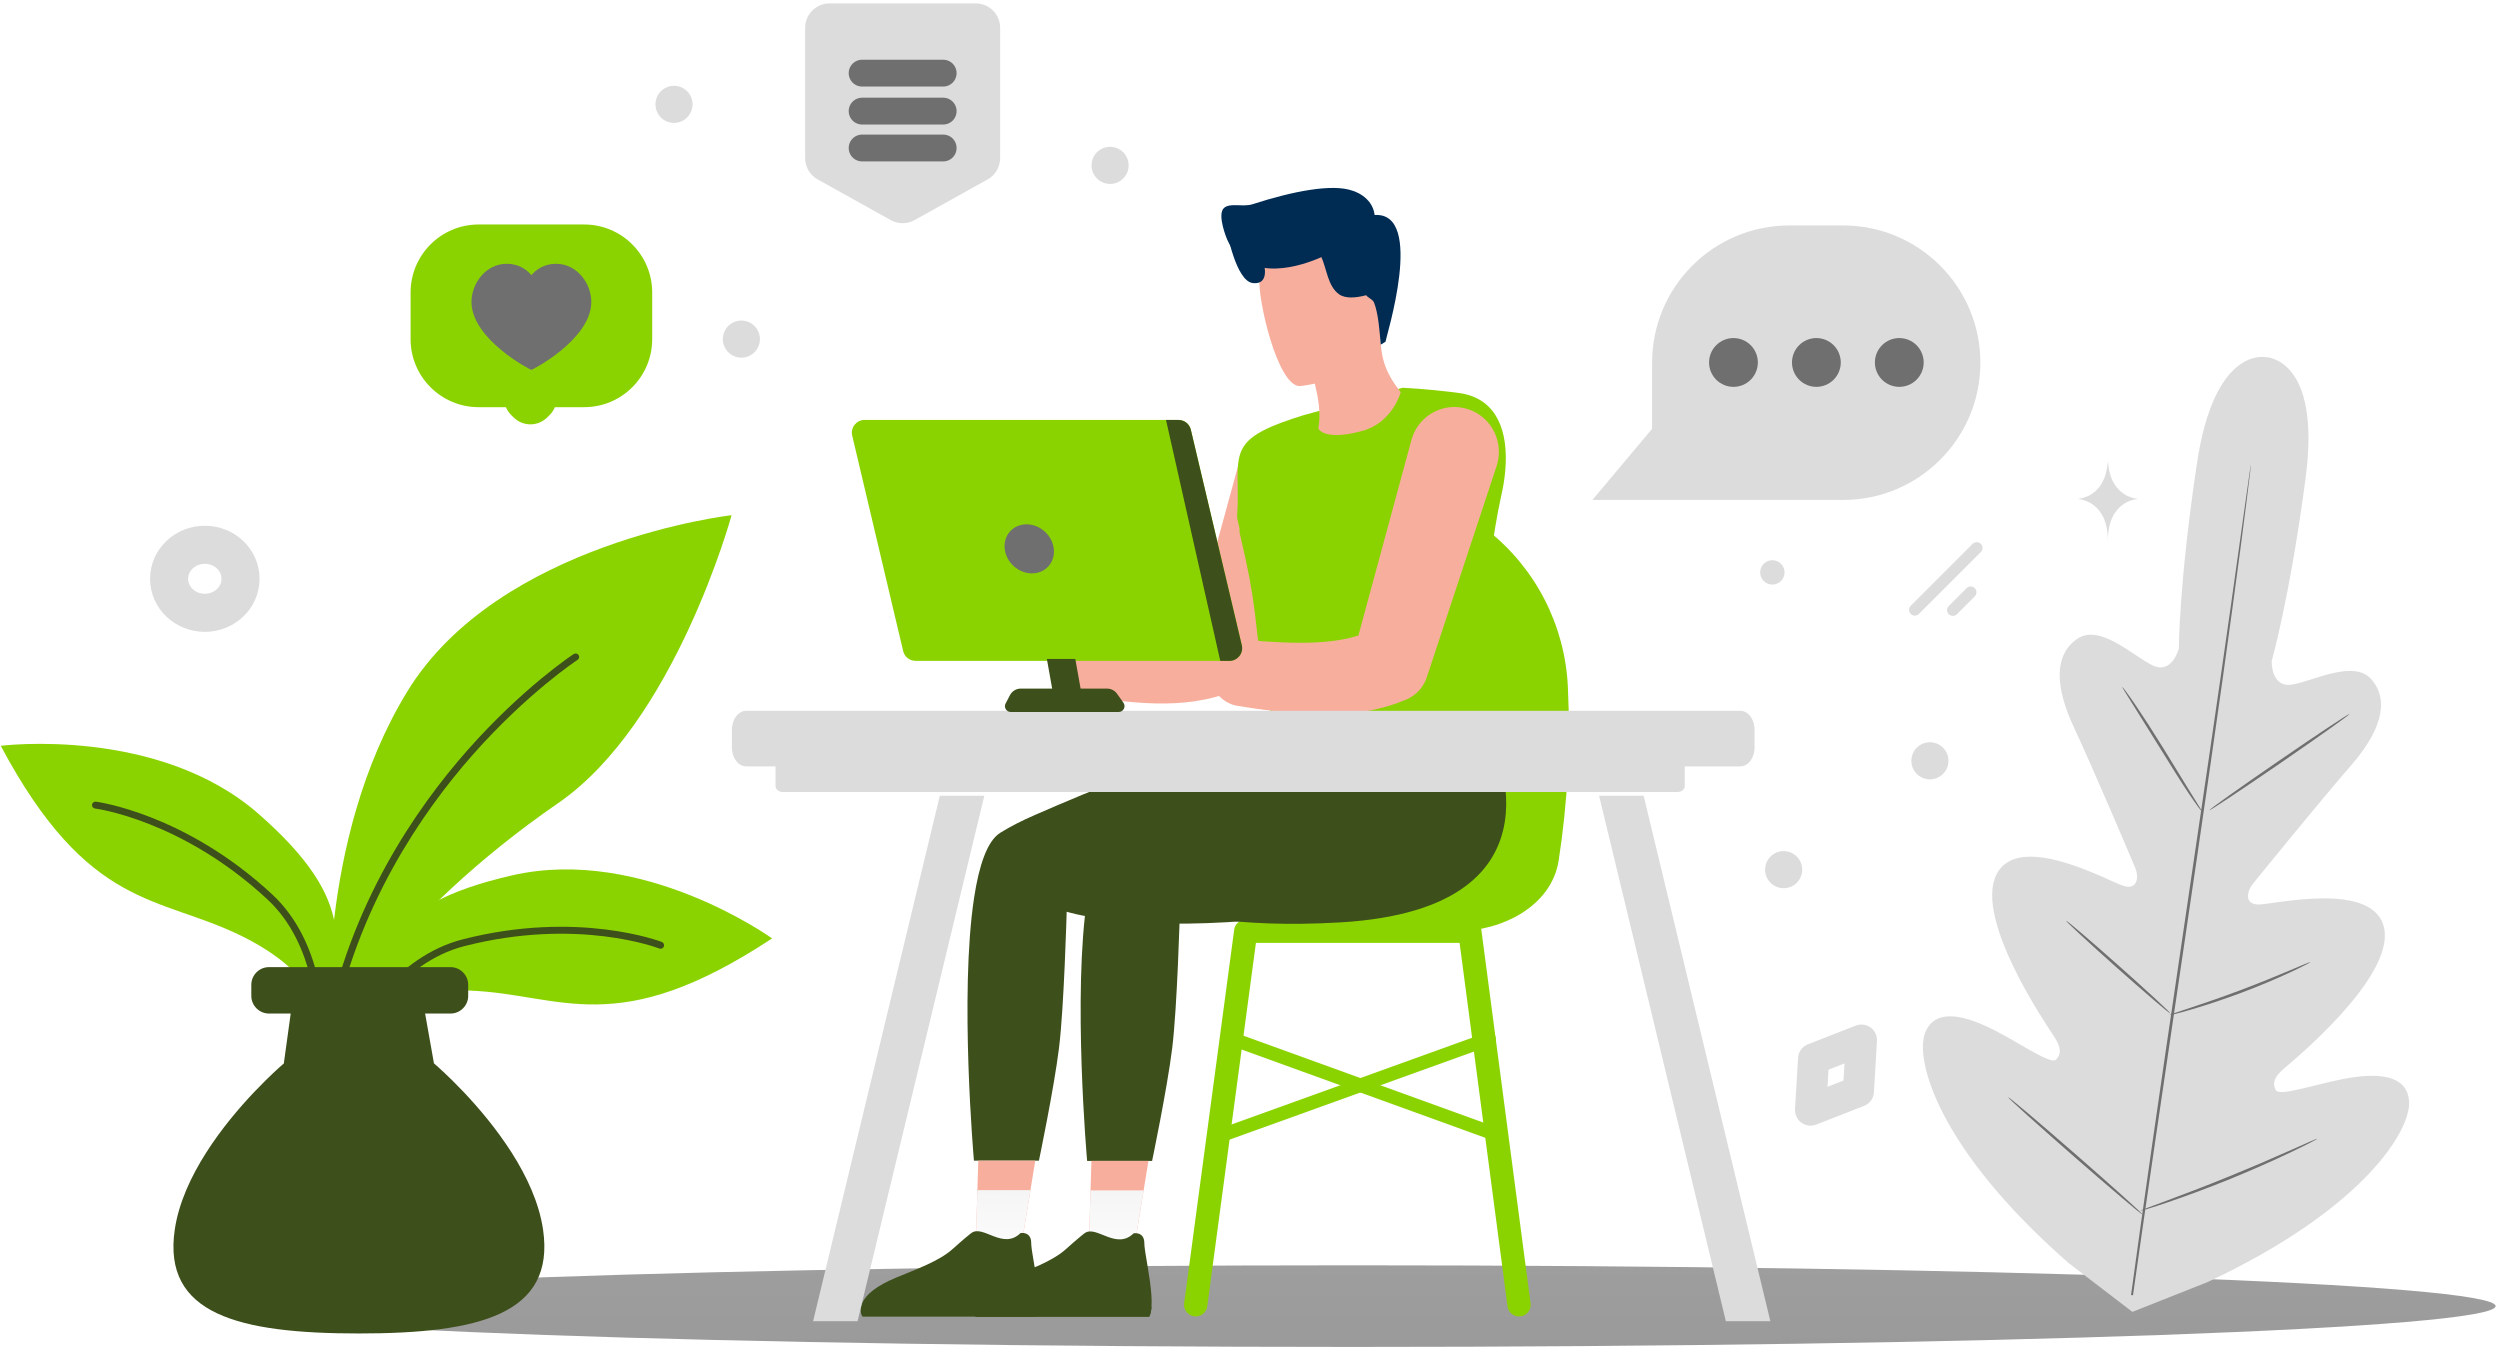
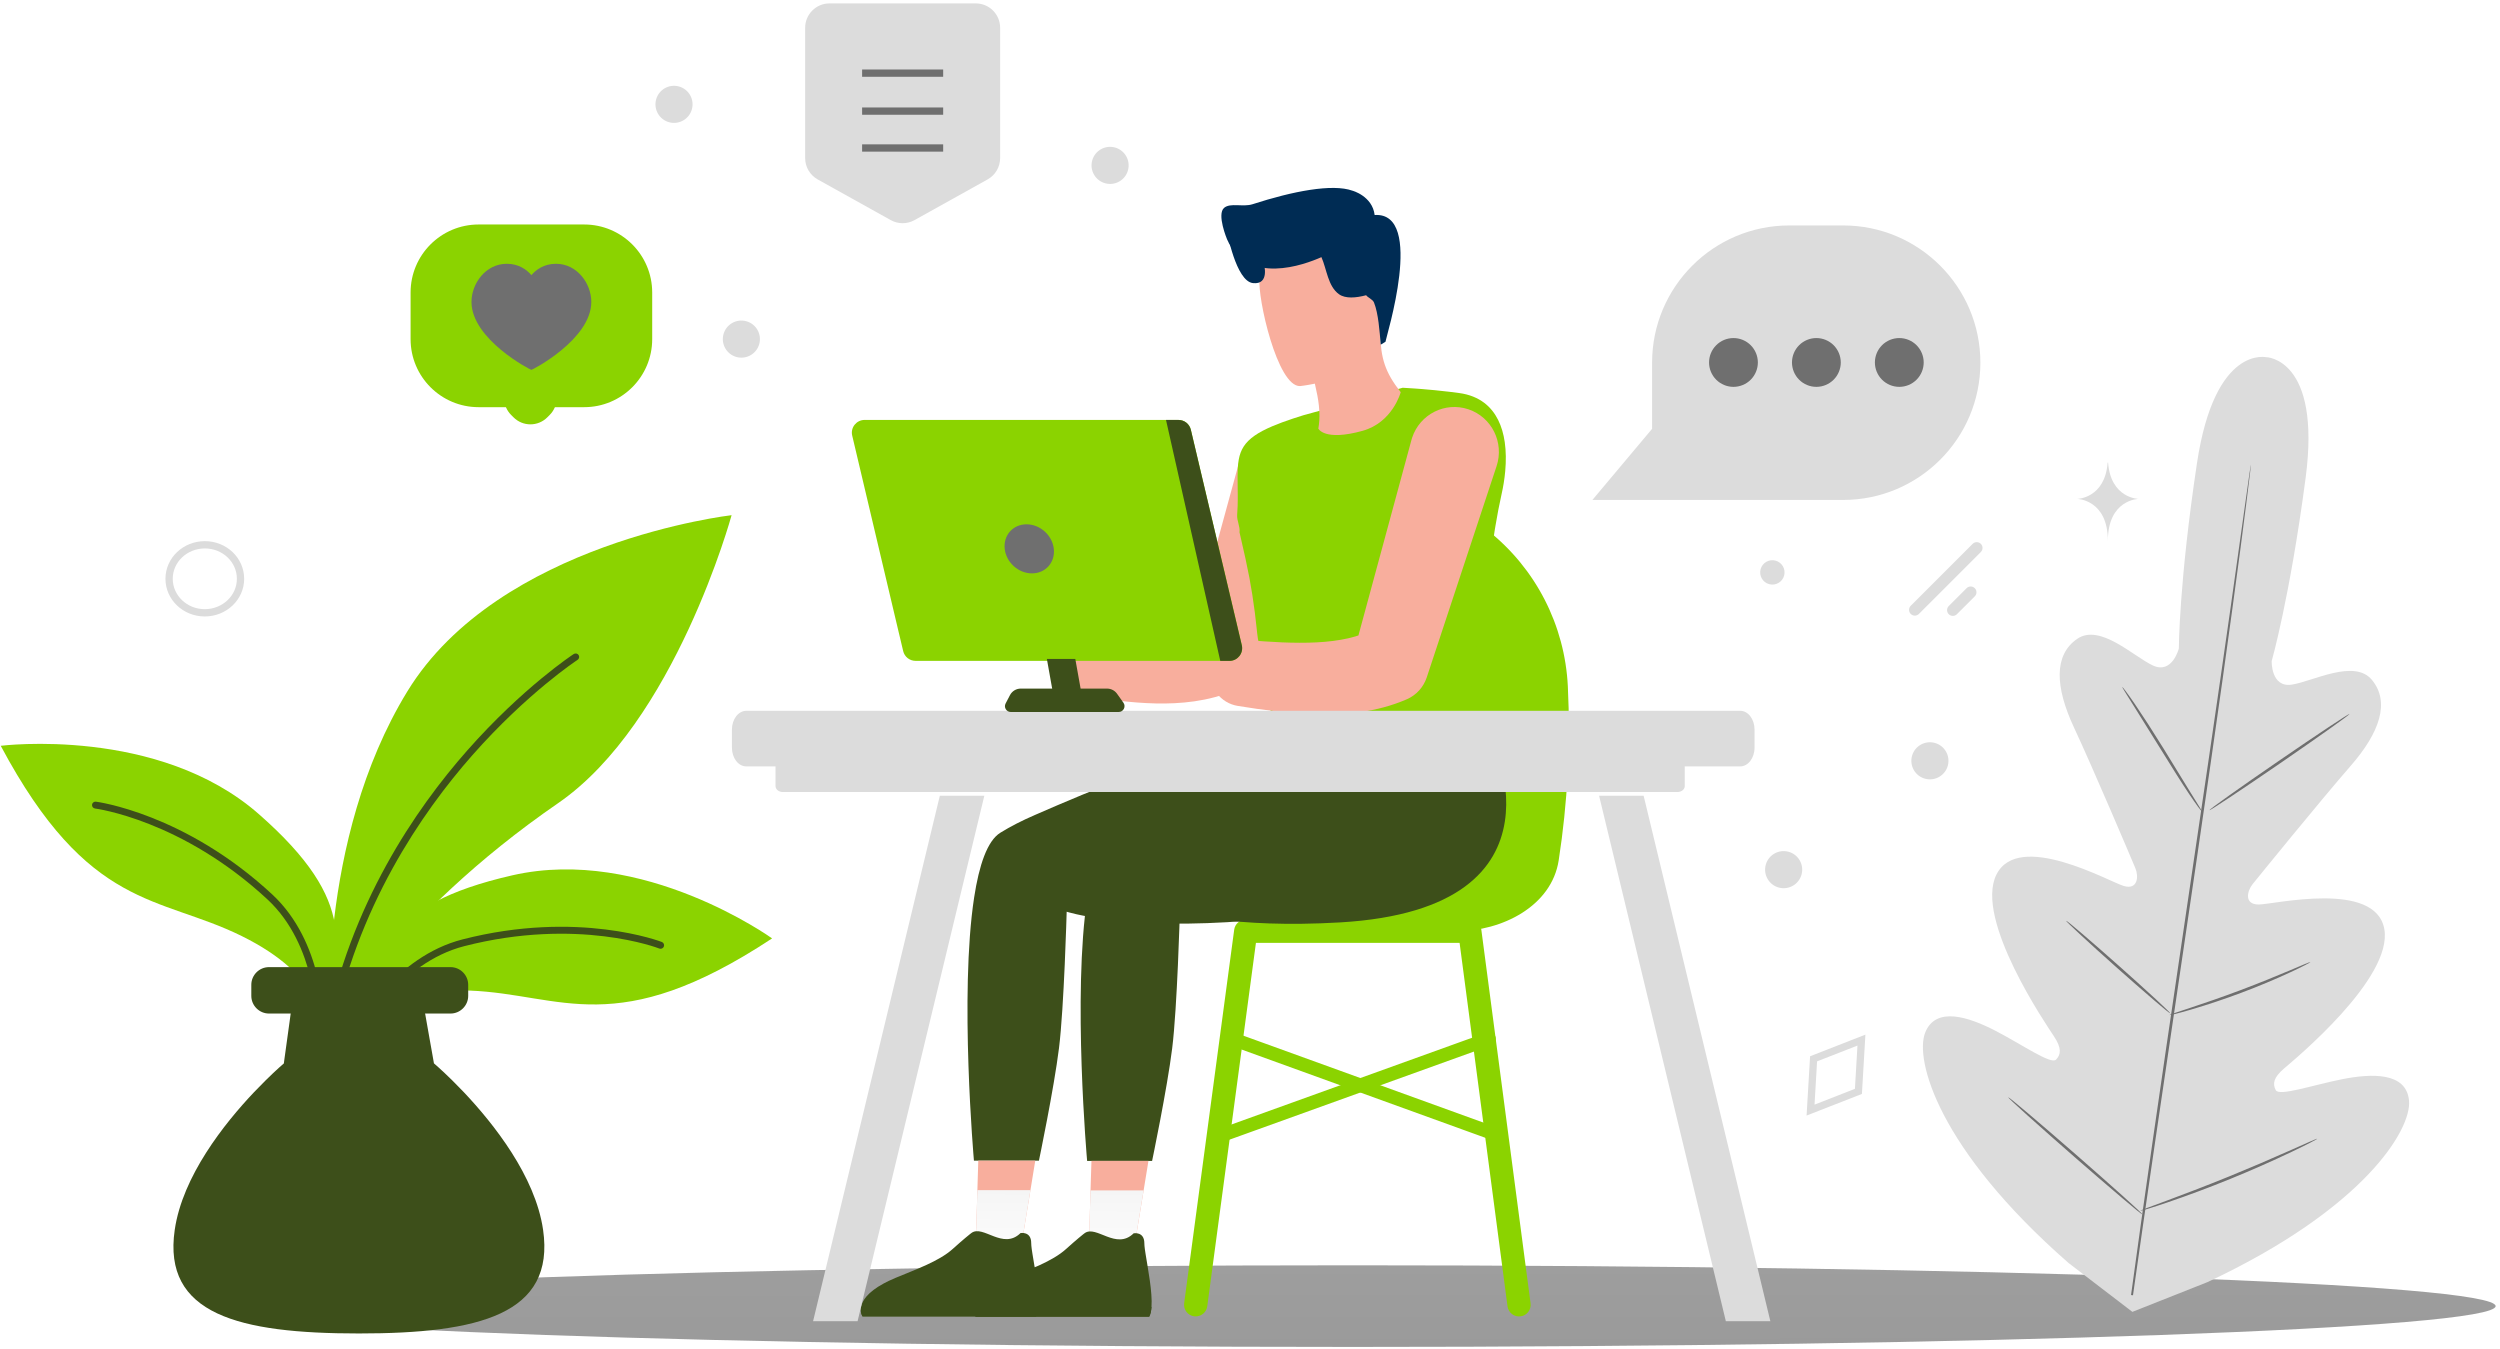
<svg xmlns="http://www.w3.org/2000/svg" width="343" height="185" viewBox="0 0 343 185" fill="none">
  <path d="M185.6 184.8C272.198 184.8 342.4 182.293 342.4 179.2C342.4 176.107 272.198 173.6 185.6 173.6C99.002 173.6 28.8 176.107 28.8 179.2C28.8 182.293 99.002 184.8 185.6 184.8Z" fill="url(#paint0_linear_0_1)" />
  <path d="M45.229 141.829C45.229 141.829 53.894 125.812 76.581 110.187C92.598 99.154 100.374 70.682 100.374 70.682C100.374 70.682 68.433 74.364 55.888 94.859C43.342 115.353 45.229 141.829 45.229 141.829Z" fill="#8BD300" />
  <path d="M45.151 142.246C45.367 142.231 45.55 142.073 45.583 141.864C48.888 124.534 57.861 111.497 64.816 103.604C72.355 95.065 79.178 90.571 79.247 90.53C79.466 90.381 79.53 90.086 79.382 89.867C79.347 89.814 79.302 89.769 79.25 89.734C79.198 89.698 79.139 89.674 79.078 89.661C79.016 89.649 78.953 89.649 78.891 89.661C78.829 89.673 78.77 89.697 78.718 89.732C78.648 89.773 71.71 94.336 64.094 102.978C57.059 110.949 47.975 124.139 44.638 141.677C44.625 141.739 44.625 141.802 44.637 141.863C44.65 141.925 44.674 141.983 44.709 142.034C44.745 142.086 44.79 142.13 44.843 142.164C44.895 142.198 44.955 142.221 45.016 142.231C45.077 142.239 45.114 142.248 45.151 142.246Z" fill="#3D4F1A" />
  <path d="M49.408 141.18C49.408 141.18 51.793 135.404 64.432 135.907C77.07 136.399 84.529 142.877 105.931 128.748C105.931 128.748 88.218 116.004 70.314 120.089C52.396 124.163 51.495 131.224 49.408 141.18Z" fill="#8BD300" />
  <path d="M49.382 141.654C49.538 141.643 49.689 141.548 49.775 141.396C49.829 141.307 54.801 132.091 63.707 129.81C79.269 125.819 90.349 130.089 90.461 130.142C90.58 130.187 90.712 130.183 90.828 130.132C90.945 130.08 91.036 129.985 91.083 129.867C91.128 129.75 91.125 129.62 91.076 129.504C91.028 129.388 90.936 129.295 90.821 129.244C90.709 129.204 79.342 124.809 63.471 128.882C54.149 131.266 49.146 140.557 48.932 140.947C48.804 141.187 48.897 141.471 49.136 141.599C49.2 141.643 49.297 141.66 49.382 141.654Z" fill="#3D4F1A" />
  <path d="M43.832 140.222C43.832 140.222 44.491 134.012 33.147 128.417C21.804 122.821 12.162 124.95 0.101 102.323C0.101 102.323 21.745 99.581 35.54 111.721C49.334 123.837 46.744 130.474 43.832 140.222Z" fill="#8BD300" />
  <path d="M43.928 140.723C44.169 140.706 44.372 140.498 44.367 140.256C44.371 139.808 44.394 129.262 37.353 122.718C25.348 111.564 13.263 110.005 13.153 109.988C13.029 109.974 12.904 110.01 12.805 110.087C12.706 110.164 12.642 110.277 12.626 110.401C12.612 110.526 12.647 110.651 12.725 110.749C12.802 110.848 12.915 110.912 13.039 110.929C13.161 110.944 24.941 112.477 36.713 123.417C43.455 129.68 43.426 140.142 43.422 140.251C43.421 140.314 43.432 140.377 43.455 140.436C43.478 140.494 43.512 140.548 43.556 140.593C43.6 140.638 43.652 140.675 43.71 140.7C43.768 140.724 43.83 140.738 43.893 140.738C43.892 140.726 43.904 140.725 43.928 140.723Z" fill="#3D4F1A" />
  <path d="M49.238 182.952C65.71 182.952 76.192 180.332 74.511 168.727C73.444 161.359 67.701 154.15 63.647 149.858C63.125 149.307 62.594 148.765 62.054 148.233C60.548 146.751 59.537 145.891 59.537 145.891L59.489 145.62L59.202 143.995L58.868 142.124L58.111 137.838L57.848 136.341L49.238 135.966L40.253 136.341L40.047 137.838L39.728 140.196L39.202 144.003L38.979 145.628L38.947 145.899C38.947 145.899 37.936 146.751 36.431 148.241C35.892 148.775 35.361 149.317 34.837 149.866C30.783 154.15 25.041 161.367 23.973 168.735C22.284 180.332 32.767 182.952 49.238 182.952Z" fill="#3D4F1A" />
  <path d="M36.906 139.058H61.811C63.145 139.058 64.237 137.966 64.237 136.632V135.115C64.237 133.781 63.145 132.689 61.811 132.689H36.906C35.572 132.689 34.48 133.781 34.48 135.115V136.632C34.48 137.966 35.572 139.058 36.906 139.058Z" fill="#3D4F1A" />
-   <path d="M33 79.411C33 81.99 30.805 84.078 28.094 84.078C25.384 84.078 23.2 81.98 23.2 79.411C23.2 76.832 25.395 74.745 28.105 74.745C30.816 74.745 33 76.832 33 79.411Z" stroke="#DCDCDC" stroke-width="5.225" stroke-miterlimit="10" />
+   <path d="M33 79.411C33 81.99 30.805 84.078 28.094 84.078C25.384 84.078 23.2 81.98 23.2 79.411C23.2 76.832 25.395 74.745 28.105 74.745C30.816 74.745 33 76.832 33 79.411Z" stroke="#DCDCDC" strokeWidth="5.225" stroke-miterlimit="10" />
  <path d="M90.016 13.658C89.653 15.016 90.458 16.411 91.816 16.775C93.173 17.139 94.569 16.333 94.932 14.976C95.296 13.618 94.491 12.223 93.133 11.859C91.775 11.495 90.38 12.301 90.016 13.658Z" fill="#DCDCDC" />
  <path d="M99.259 45.867C98.895 47.225 99.701 48.62 101.058 48.984C102.416 49.348 103.811 48.542 104.175 47.185C104.539 45.827 103.733 44.432 102.376 44.068C101.018 43.704 99.623 44.51 99.259 45.867Z" fill="#DCDCDC" />
  <path d="M149.846 22.033C149.482 23.39 150.288 24.786 151.646 25.149C153.003 25.513 154.399 24.708 154.762 23.35C155.126 21.993 154.32 20.597 152.963 20.233C151.605 19.87 150.21 20.675 149.846 22.033Z" fill="#DCDCDC" />
  <path d="M241.553 78.101C241.314 78.993 241.843 79.909 242.735 80.148C243.627 80.388 244.544 79.858 244.783 78.966C245.022 78.074 244.493 77.157 243.601 76.918C242.709 76.679 241.792 77.209 241.553 78.101Z" fill="#DCDCDC" />
  <path d="M242.259 118.658C241.895 120.016 242.701 121.411 244.058 121.775C245.416 122.139 246.811 121.333 247.175 119.976C247.539 118.618 246.733 117.223 245.375 116.859C244.018 116.495 242.623 117.301 242.259 118.658Z" fill="#DCDCDC" />
  <path d="M262.325 103.725C261.962 105.082 262.767 106.478 264.125 106.841C265.482 107.205 266.878 106.4 267.242 105.042C267.605 103.684 266.8 102.289 265.442 101.925C264.085 101.562 262.689 102.367 262.325 103.725Z" fill="#DCDCDC" />
  <path d="M226.667 49.762V58.833L218.478 68.593H252.876C263.274 68.593 271.708 60.159 271.708 49.762C271.708 39.364 263.274 30.931 252.876 30.931H245.498C235.095 30.931 226.667 39.364 226.667 49.762Z" fill="#DCDCDC" />
  <path d="M241.179 49.73C241.178 50.617 240.825 51.469 240.198 52.097C239.57 52.724 238.719 53.077 237.831 53.078C236.943 53.077 236.092 52.724 235.464 52.096C234.836 51.469 234.483 50.617 234.483 49.73C234.483 48.842 234.836 47.991 235.464 47.363C236.092 46.735 236.943 46.382 237.831 46.382C238.719 46.382 239.57 46.735 240.198 47.363C240.825 47.991 241.178 48.842 241.179 49.73ZM252.555 49.729C252.554 50.617 252.202 51.468 251.574 52.096C250.946 52.724 250.095 53.077 249.207 53.077C248.319 53.077 247.468 52.724 246.84 52.096C246.212 51.468 245.86 50.617 245.859 49.729C245.86 48.841 246.212 47.99 246.84 47.362C247.468 46.735 248.319 46.382 249.207 46.381C250.095 46.382 250.946 46.735 251.574 47.362C252.201 47.99 252.554 48.842 252.555 49.729ZM263.931 49.729C263.931 50.617 263.578 51.468 262.95 52.096C262.322 52.724 261.471 53.077 260.583 53.077C259.695 53.077 258.844 52.724 258.216 52.096C257.588 51.468 257.236 50.617 257.235 49.729C257.236 48.842 257.589 47.99 258.216 47.362C258.844 46.735 259.695 46.382 260.583 46.381C261.471 46.382 262.322 46.735 262.95 47.362C263.578 47.99 263.931 48.841 263.931 49.729Z" fill="#6F6F6F" />
-   <path d="M254.975 149.738L248.408 152.305L248.824 145.267L255.389 142.702L254.975 149.738Z" stroke="#DCDCDC" stroke-width="4.267" stroke-linecap="round" stroke-linejoin="round" />
+   <path d="M254.975 149.738L248.408 152.305L248.824 145.267L255.389 142.702L254.975 149.738Z" stroke="#DCDCDC" strokeWidth="4.267" strokeLinecap="round" strokeLinejoin="round" />
  <path fill-rule="evenodd" clip-rule="evenodd" d="M110.467 21.689V3.817C110.467 1.966 111.963 0.467 113.81 0.467H133.874C135.721 0.467 137.218 1.966 137.218 3.817V21.689C137.218 22.287 137.059 22.873 136.756 23.388C136.454 23.903 136.019 24.328 135.497 24.618L125.466 30.202C124.969 30.479 124.41 30.624 123.842 30.624C123.273 30.624 122.714 30.479 122.217 30.202L112.186 24.618C111.664 24.327 111.23 23.902 110.928 23.387C110.626 22.872 110.467 22.286 110.467 21.689Z" fill="#DCDCDC" />
-   <path d="M118.282 15.245H129.403M118.282 10.035H129.403M118.282 20.305H129.403" stroke="#6F6F6F" stroke-width="3.682" stroke-linecap="round" stroke-linejoin="round" />
+   <path d="M118.282 15.245H129.403M118.282 10.035H129.403M118.282 20.305H129.403" stroke="#6F6F6F" strokeWidth="3.682" strokeLinecap="round" strokeLinejoin="round" />
  <path d="M270.65 74.614L262.153 83.111C261.843 83.421 261.843 83.922 262.153 84.232C262.462 84.541 262.964 84.541 263.273 84.232L271.771 75.735C272.08 75.425 272.08 74.924 271.771 74.614C271.461 74.305 270.959 74.305 270.65 74.614Z" fill="#DCDCDC" />
  <path d="M269.818 80.698L267.368 83.148C267.058 83.458 267.058 83.959 267.368 84.269C267.677 84.578 268.179 84.578 268.488 84.269L270.939 81.818C271.248 81.509 271.248 81.007 270.939 80.698C270.629 80.388 270.128 80.388 269.818 80.698Z" fill="#DCDCDC" />
  <path d="M311.064 49.035C311.064 49.035 303.896 47.112 301.425 63.544C298.954 79.976 298.937 88.977 298.937 88.977C298.937 88.977 298.029 92.55 295.365 91.299C292.7 90.048 288.114 85.518 285.003 87.644C281.779 89.852 281.934 94.219 284.562 99.838C287.19 105.458 292.493 117.97 292.969 119.107C293.439 120.218 293.342 122.123 291.39 121.56C289.438 120.996 276.92 113.876 273.899 120.016C270.872 126.157 280.766 140.605 281.816 142.203C282.866 143.801 282.777 144.668 282.089 145.381C281.401 146.094 277.416 143.303 273.775 141.421C270.134 139.538 265.578 138.001 264.13 141.69C262.682 145.379 265.904 157.62 283.797 173.276L292.562 179.988L302.872 175.904C324.4 165.819 330.89 154.948 330.519 151.004C330.148 147.059 325.347 147.274 321.324 148.072C317.301 148.872 312.7 150.448 312.237 149.571C311.773 148.695 311.922 147.841 313.375 146.594C314.827 145.348 328.335 134.211 327.128 127.468C325.923 120.731 311.922 124.104 309.891 124.098C307.862 124.099 308.301 122.245 309.057 121.306C309.829 120.349 318.398 109.793 322.476 105.12C326.557 100.454 327.915 96.296 325.428 93.282C323.033 90.373 317.367 93.463 314.461 93.927C311.556 94.391 311.675 90.701 311.675 90.701C311.675 90.701 314.157 82.047 316.332 65.574C318.505 49.1 310.904 49 310.904 49" fill="#DCDCDC" />
  <path d="M292.379 177.679C294.019 165.586 296.429 148.899 299.16 130.475C301.885 112.06 304.334 95.384 306.047 83.299C306.896 77.269 307.581 72.384 308.058 68.991C308.295 67.313 308.48 66.006 308.609 65.1C308.672 64.668 308.725 64.332 308.759 64.088C308.799 63.863 308.824 63.742 308.824 63.742C308.824 63.742 308.819 63.857 308.796 64.092C308.768 64.335 308.73 64.674 308.682 65.109C308.569 66.018 308.405 67.326 308.199 69.011C307.777 72.397 307.131 77.292 306.307 83.337C304.667 95.43 302.256 112.111 299.532 130.532C296.808 148.955 294.353 165.632 292.646 177.715" fill="#6F6F6F" />
  <path d="M291.167 94.246C291.191 94.232 291.364 94.45 291.676 94.867C291.986 95.277 292.413 95.884 292.93 96.639C293.965 98.155 295.341 100.28 296.816 102.664C298.252 105.009 299.557 107.132 300.561 108.771C301.011 109.493 301.39 110.106 301.705 110.615C301.978 111.049 302.117 111.298 302.092 111.311C302.067 111.325 301.887 111.109 301.578 110.699C301.274 110.287 300.847 109.68 300.335 108.917C299.312 107.39 297.965 105.243 296.498 102.864L292.713 96.79C292.262 96.068 291.877 95.456 291.562 94.948C291.287 94.507 291.148 94.258 291.167 94.246ZM303.112 111.174C303.054 111.089 307.314 108.054 312.631 104.407C317.948 100.753 322.311 97.862 322.369 97.946C322.427 98.031 318.165 101.059 312.849 104.713C307.527 108.368 303.17 111.258 303.112 111.174ZM297.652 139.275C297.644 139.248 297.917 139.147 298.407 138.972C298.978 138.784 299.681 138.552 300.506 138.274C302.278 137.685 304.728 136.857 307.395 135.85C310.063 134.849 312.449 133.859 314.177 133.132C314.98 132.796 315.66 132.506 316.218 132.271C316.7 132.07 316.975 131.975 316.987 131.993C317.001 132.018 316.745 132.158 316.282 132.404C315.623 132.741 314.957 133.065 314.284 133.375C312.07 134.401 309.817 135.343 307.531 136.199C305.245 137.057 302.929 137.833 300.587 138.524C299.686 138.787 298.953 138.983 298.451 139.111C297.943 139.24 297.659 139.301 297.652 139.275ZM283.481 126.337C283.497 126.318 283.711 126.476 284.093 126.78C284.468 127.087 285.003 127.537 285.66 128.097C287.369 129.563 289.065 131.046 290.746 132.543C292.431 134.038 294.103 135.548 295.761 137.073C296.265 137.535 296.763 138.005 297.253 138.481C297.601 138.817 297.783 139.018 297.766 139.036C297.75 139.055 297.537 138.898 297.154 138.593C296.779 138.286 296.244 137.837 295.587 137.277C293.879 135.81 292.183 134.328 290.502 132.83C288.532 131.079 286.759 129.474 285.493 128.299C284.989 127.837 284.492 127.367 284.001 126.891C283.647 126.557 283.458 126.358 283.481 126.337ZM275.509 150.531C275.525 150.512 275.802 150.717 276.285 151.109C276.819 151.552 277.498 152.113 278.301 152.791C279.992 154.224 282.313 156.218 284.86 158.443C287.407 160.669 289.701 162.698 291.349 164.179C292.124 164.886 292.777 165.482 293.289 165.953C293.738 166.376 293.983 166.624 293.967 166.643C293.95 166.662 293.674 166.457 293.19 166.065C292.657 165.622 291.978 165.061 291.175 164.383C288.974 162.515 286.788 160.631 284.615 158.731C282.44 156.833 280.277 154.921 278.127 152.995C277.351 152.288 276.699 151.691 276.187 151.221C275.731 150.8 275.492 150.55 275.509 150.531ZM293.63 166.132C293.623 166.106 293.964 165.964 294.579 165.728C295.268 165.472 296.152 165.143 297.211 164.752C299.433 163.92 302.504 162.769 305.853 161.4C308.715 160.233 311.558 159.018 314.38 157.758C315.237 157.381 316.093 157.002 316.947 156.619C317.556 156.356 317.896 156.215 317.91 156.24C317.924 156.265 317.601 156.444 317.012 156.752C316.422 157.06 315.559 157.492 314.488 158C311.694 159.332 308.862 160.582 305.995 161.748C303.129 162.916 300.229 164 297.299 164.999C296.412 165.302 295.52 165.591 294.623 165.866C293.996 166.056 293.642 166.151 293.63 166.132Z" fill="#6F6F6F" />
  <path d="M289.169 63.467H289.23C289.591 68.375 293.4 68.45 293.4 68.45C293.4 68.45 289.2 68.529 289.2 74.2C289.2 68.529 285 68.45 285 68.45C285 68.45 288.807 68.375 289.169 63.467Z" fill="#DCDCDC" />
  <path d="M170.059 63.227L163 89.033L165.519 86.135C164.587 86.631 163.507 87.011 162.311 87.281C161.116 87.551 159.815 87.705 158.454 87.777C157.093 87.848 155.677 87.837 154.222 87.777C152.773 87.716 151.291 87.606 149.786 87.479H149.78C148.715 87.389 147.656 87.725 146.838 88.414C146.02 89.103 145.508 90.089 145.416 91.154C145.235 93.271 146.739 95.144 148.8 95.481C150.354 95.728 151.93 95.96 153.55 96.147C155.17 96.335 156.829 96.472 158.548 96.511C160.267 96.55 162.047 96.483 163.888 96.219C165.723 95.954 167.629 95.475 169.492 94.67C170.059 94.426 170.567 94.066 170.985 93.612C171.403 93.158 171.72 92.621 171.916 92.037L172.005 91.766L180.474 66.385C181.427 63.531 179.885 60.45 177.03 59.497C174.176 58.543 171.095 60.087 170.142 62.941C170.115 63.035 170.081 63.139 170.059 63.227Z" fill="#F8AE9D" />
  <path d="M206.657 94.645C206.657 94.645 206.93 98.467 204.193 99.477L175.716 100.574C175.716 100.574 173.803 98.717 174.18 94.265C174.18 94.255 186.281 81.909 206.657 94.645Z" fill="#8BD300" />
  <path d="M185.748 98.677C185.842 99.404 186.161 99.96 186.464 99.916C186.762 99.878 186.933 99.255 186.839 98.533C186.745 97.806 186.426 97.249 186.123 97.293C185.819 97.332 185.654 97.955 185.748 98.677Z" fill="#B55E63" />
  <path d="M173.641 89.61V89.649C173.652 89.755 173.658 89.867 173.664 89.985C173.692 90.433 173.714 90.97 173.731 91.581C173.748 92.073 173.753 92.611 173.759 93.188C173.759 93.619 173.764 94.067 173.764 94.532C181.862 91.032 198.421 93.518 205.087 94.734C205.02 94.397 204.958 94.067 204.897 93.742C204.852 93.501 204.813 93.266 204.768 93.031C204.326 90.472 204.091 88.171 204.013 86.116L203.996 85.567C203.929 82.515 204.259 78.175 204.93 73.707C204.975 73.398 205.025 73.091 205.07 72.788L205.171 72.183C205.414 70.699 205.7 69.222 206.026 67.754C206.138 67.261 206.233 66.763 206.312 66.27C206.401 65.721 206.468 65.172 206.518 64.629C206.641 63.252 206.63 61.908 206.451 60.659C206.132 58.436 205.266 56.521 203.661 55.289C202.755 54.595 201.608 54.113 200.188 53.923C199.724 53.861 199.265 53.799 198.823 53.749C197.431 53.581 196.15 53.463 195.11 53.379C194.769 53.351 194.45 53.329 194.165 53.307C193.438 53.256 192.901 53.223 192.638 53.211C192.575 53.209 192.512 53.205 192.448 53.2L180.016 56.644L178.831 56.969C178.327 57.126 177.852 57.277 177.41 57.423C176.314 57.787 175.38 58.134 174.575 58.475C173.58 58.901 172.786 59.315 172.159 59.752C169.419 61.65 169.81 63.84 169.821 68.152V68.448C169.821 68.773 169.816 69.098 169.805 69.422C169.794 69.831 169.772 70.234 169.738 70.638C169.682 71.45 170.164 72.242 170.063 73.037C171.367 78.633 171.693 80.5 172.159 84C172.564 87.034 172.484 88.759 173.334 89.386C173.524 89.532 173.641 89.61 173.641 89.61Z" fill="#8BD300" />
  <path d="M192.179 53.81C192.179 53.81 191.082 57.959 186.938 59.111C181.67 60.571 180.876 58.802 180.876 58.802C181.007 58.051 181.055 57.288 181.02 56.526C181.007 56.222 180.983 55.919 180.948 55.617C180.854 54.768 180.678 53.843 180.43 52.784C180.375 52.537 180.309 52.278 180.243 52.013L180.238 51.98C183.841 50.625 186.668 48.591 188.399 45.582L188.911 45.18L189.258 44.905L189.357 45.114L189.374 45.814C189.445 49.103 190.002 51.049 192.179 53.81Z" fill="#F8AE9D" />
  <path d="M167.343 156.79C167.448 156.79 167.552 156.774 167.657 156.735L204.633 143.405C204.859 143.316 205.042 143.142 205.142 142.921C205.242 142.699 205.252 142.447 205.169 142.218C205.087 141.99 204.919 141.802 204.7 141.695C204.481 141.589 204.23 141.571 203.999 141.647L167.023 154.977C166.816 155.052 166.642 155.197 166.532 155.388C166.422 155.578 166.382 155.801 166.42 156.018C166.458 156.235 166.572 156.431 166.741 156.572C166.909 156.713 167.123 156.791 167.343 156.79Z" fill="#8BD300" />
  <path d="M205.85 156.791C206.07 156.79 206.282 156.712 206.45 156.57C206.618 156.429 206.73 156.232 206.768 156.016C206.805 155.8 206.766 155.577 206.655 155.387C206.545 155.197 206.371 155.052 206.165 154.978L168.748 141.427C168.517 141.35 168.265 141.367 168.046 141.473C167.827 141.579 167.657 141.766 167.574 141.995C167.491 142.224 167.5 142.476 167.6 142.699C167.7 142.921 167.882 143.095 168.109 143.185L205.525 156.735C205.641 156.774 205.746 156.791 205.85 156.791Z" fill="#8BD300" />
  <path d="M164.053 180.612C164.439 180.611 164.812 180.471 165.103 180.216C165.393 179.962 165.582 179.611 165.635 179.229L172.313 129.365H200.257L206.831 179.229C206.858 179.437 206.926 179.637 207.031 179.819C207.135 180.001 207.275 180.16 207.441 180.287C207.608 180.415 207.798 180.508 208 180.562C208.203 180.616 208.414 180.629 208.622 180.601C208.83 180.574 209.03 180.506 209.212 180.402C209.394 180.297 209.553 180.157 209.68 179.991C209.808 179.824 209.901 179.634 209.955 179.432C210.009 179.229 210.022 179.018 209.994 178.81L203.238 127.557C203.188 127.173 202.999 126.821 202.709 126.566C202.418 126.31 202.044 126.169 201.657 126.168H170.914C170.527 126.168 170.154 126.308 169.863 126.562C169.572 126.817 169.383 127.168 169.332 127.552L162.466 178.805C162.41 179.225 162.523 179.65 162.781 179.987C163.038 180.323 163.418 180.545 163.838 180.601C163.91 180.612 163.981 180.612 164.053 180.612Z" fill="#8BD300" />
  <path d="M179.818 127.766H199.783C206.109 127.766 212.882 124.306 213.851 118.051C215.076 110.153 215.496 102.152 215.108 94.169C214.7 85.766 210.688 77.952 204.081 72.744C204.081 72.744 200.092 90.124 205.106 114.117C203.2 123.237 179.818 127.766 179.818 127.766Z" fill="#8BD300" />
  <path d="M133.624 159.248H142.54C142.54 159.248 144.607 149.351 145.295 143.796C145.989 138.247 146.348 125.088 146.348 125.088C146.348 125.088 153.457 127.397 168.335 126.527C201.299 124.603 188.801 100.385 188.801 100.385C187.687 101.922 180.866 100.858 176.204 101.592C161.893 102.964 149.478 108.585 142.033 111.797C140.237 112.569 138.644 113.389 137.25 114.249C135.453 115.357 134.329 118.713 133.652 123.132C131.613 136.407 133.624 159.248 133.624 159.248Z" fill="#3D4F1A" />
  <path d="M133.872 170.672H140.165L141.377 163.288L142.038 159.248H134.219L134.098 163.288L133.872 170.672Z" fill="#F8AE9D" />
  <path d="M133.872 170.671H140.165L141.069 165.172L141.377 163.287H134.098L134.037 165.243L133.872 170.671Z" fill="url(#paint1_linear_0_1)" />
  <path d="M118.338 180.612H142.149C142.325 180.293 142.424 179.835 142.463 179.29C142.612 177.273 141.972 174.06 141.653 172.032C141.614 171.795 141.581 171.575 141.554 171.377C141.509 171.035 141.482 170.754 141.482 170.55C141.482 168.897 140.016 169.178 140.016 169.178C137.608 171.542 134.88 167.998 133.288 169.161C133.288 169.161 133.222 169.211 133.079 169.321C132.946 169.426 132.742 169.591 132.461 169.828C132.053 170.17 131.486 170.66 130.714 171.355C128.824 173.057 125.612 174.176 122.873 175.322C122.526 175.466 122.201 175.614 121.898 175.757C121.672 175.868 121.457 175.978 121.253 176.088C119.016 177.295 118.305 178.452 118.145 179.29C117.985 180.1 118.338 180.612 118.338 180.612Z" fill="#3D4F1A" />
  <path d="M118.338 180.613H142.149C142.325 180.293 142.424 179.836 142.463 179.29H118.145C117.985 180.1 118.338 180.613 118.338 180.613Z" fill="#3D4F1A" />
  <path d="M193.648 60.374L185.733 89.56L188.554 86.282C187.511 86.844 186.3 87.27 184.961 87.578C183.622 87.88 182.16 88.058 180.639 88.134C179.113 88.215 177.522 88.199 175.895 88.134C174.267 88.064 172.606 87.945 170.919 87.799H170.909C168.418 87.583 166.228 89.446 166.014 91.957C165.81 94.349 167.497 96.471 169.811 96.849C171.551 97.13 173.324 97.395 175.139 97.605C176.955 97.816 178.818 97.978 180.747 98.021C182.674 98.064 184.672 97.989 186.734 97.686C188.796 97.384 190.933 96.844 193.021 95.937C194.36 95.353 195.308 94.246 195.742 92.961L195.843 92.659L205.333 63.949C206.399 60.72 204.675 57.237 201.472 56.157C198.275 55.082 194.815 56.821 193.744 60.05C193.712 60.153 193.674 60.277 193.648 60.374Z" fill="#F8AE9D" />
  <path d="M149.153 159.276H158.069C158.069 159.276 160.135 149.379 160.824 143.824C161.518 138.275 161.877 125.116 161.877 125.116C161.877 125.116 168.985 127.425 183.863 126.554C216.827 124.631 204.329 100.412 204.329 100.412C203.216 101.949 194.863 104.071 190.201 104.804C175.89 106.176 165.007 108.606 157.562 111.824C155.765 112.596 154.173 113.417 152.779 114.276C150.982 115.384 149.858 118.74 149.18 123.159C147.136 136.434 149.153 159.276 149.153 159.276Z" fill="#3D4F1A" />
  <path d="M149.395 170.704H155.694L156.906 163.32L157.567 159.275H149.748L149.621 163.32L149.395 170.704Z" fill="#F8AE9D" />
  <path d="M149.395 170.704H155.694L156.591 165.205L156.906 163.32H149.621L149.56 165.277L149.395 170.704Z" fill="url(#paint2_linear_0_1)" />
  <path d="M133.861 180.645H157.672C157.848 180.325 157.947 179.868 157.986 179.322C158.135 177.306 157.495 174.093 157.176 172.065C157.137 171.828 157.104 171.608 157.077 171.409C157.032 171.068 157.005 170.786 157.005 170.582C157.005 168.93 155.539 169.21 155.539 169.21C153.131 171.575 150.403 168.031 148.811 169.194C148.811 169.194 148.745 169.244 148.602 169.354C148.469 169.459 148.265 169.624 147.984 169.861C147.576 170.203 147.009 170.693 146.237 171.387C144.347 173.09 141.134 174.208 138.396 175.355C138.049 175.498 137.724 175.647 137.421 175.79C137.195 175.9 136.98 176.011 136.776 176.121C134.539 177.328 133.828 178.485 133.668 179.322C133.514 180.127 133.861 180.645 133.861 180.645Z" fill="#3D4F1A" />
  <path d="M133.861 180.645H157.672C157.848 180.325 157.947 179.868 157.986 179.322H133.668C133.514 180.127 133.861 180.645 133.861 180.645Z" fill="#3D4F1A" />
  <path d="M100.42 100.1V102.573C100.42 103.998 101.295 105.149 102.383 105.149H238.762C239.844 105.149 240.724 103.998 240.724 102.573V100.1C240.724 98.681 239.849 97.523 238.762 97.523H102.383C101.301 97.53 100.42 98.681 100.42 100.1Z" fill="#DCDCDC" />
  <path d="M107.394 108.665H230.152C230.703 108.665 231.149 108.302 231.149 107.85V103.557H106.402V107.85C106.402 108.302 106.848 108.665 107.394 108.665ZM236.786 181.268L219.395 109.174H225.506L242.892 181.268H236.786ZM117.66 181.268L135.051 109.174H128.945L111.555 181.268H117.66Z" fill="#DCDCDC" />
  <path d="M116.922 59.761L123.314 86.796L123.485 87.507L123.915 89.325C124.005 89.708 124.221 90.049 124.529 90.293C124.837 90.537 125.219 90.669 125.612 90.67H168.676C169.8 90.67 170.638 89.617 170.379 88.521L163.386 58.957C163.296 58.574 163.08 58.233 162.771 57.989C162.463 57.745 162.082 57.612 161.689 57.612H118.624C117.495 57.617 116.663 58.67 116.922 59.761Z" fill="#8BD300" />
  <path d="M137.845 75.301C138.049 77.164 139.724 78.668 141.587 78.668C143.449 78.668 144.788 77.158 144.584 75.301C144.38 73.439 142.705 71.935 140.843 71.935C138.98 71.935 137.641 73.439 137.845 75.301Z" fill="#6F6F6F" />
  <path d="M159.976 57.618L167.421 90.675H168.677C169.801 90.675 170.633 89.623 170.374 88.526L163.381 58.962C163.291 58.58 163.074 58.239 162.766 57.995C162.458 57.751 162.077 57.618 161.684 57.618H159.976ZM147.532 90.407L148.713 97.016H144.811L143.63 90.407H147.532Z" fill="#3D4F1A" />
  <path d="M154.138 96.419L153.256 95.179C153.1 94.961 152.894 94.783 152.656 94.66C152.417 94.538 152.153 94.474 151.884 94.474H140.053C139.746 94.473 139.445 94.557 139.182 94.716C138.92 94.876 138.707 95.104 138.566 95.377L137.97 96.518C137.689 97.052 138.081 97.686 138.681 97.686H153.483C154.133 97.686 154.513 96.948 154.138 96.419Z" fill="#3D4F1A" />
  <path d="M178.369 52.97C178.369 52.97 190.294 51.809 189.456 44.393C188.618 36.977 189.592 31.832 181.943 32.261C174.294 32.69 173.135 35.686 172.814 38.228C172.492 40.772 175.246 53.081 178.369 52.97Z" fill="#F8AE9D" />
  <path d="M168.333 31.707C168.333 31.707 169.563 38.59 171.906 38.841C174.249 39.092 173.409 36.198 173.409 36.198L172.777 32.934L168.333 31.707Z" fill="#002C54" />
  <path d="M188.601 29.499C188.288 26.893 185.548 26.16 185.548 26.16C182.8 25.179 177.376 26.23 171.848 28.02C170.546 28.439 168.813 27.787 167.951 28.516C166.908 29.396 168.352 32.833 168.352 32.833C171.153 39.224 178.963 36.322 181.299 35.279C182.034 36.922 182.183 39.288 183.722 40.377C184.603 40.995 186.014 40.882 187.435 40.505C187.641 40.823 188.337 41.06 188.514 41.509C189.115 43.009 189.276 45.428 189.437 47.287L190.088 46.889C190.127 46.373 195.585 29.063 188.601 29.499Z" fill="#002C54" />
  <path d="M80.149 30.8H65.667C60.512 30.8 56.333 34.978 56.333 40.133V46.53C56.333 51.685 60.512 55.864 65.667 55.864H80.149C85.303 55.864 89.482 51.685 89.482 46.53V40.133C89.482 34.978 85.303 30.8 80.149 30.8Z" fill="#8BD300" />
  <path d="M75.418 52.31L75.083 51.975C73.807 50.699 71.739 50.699 70.463 51.975L70.128 52.31C68.852 53.586 68.852 55.654 70.128 56.93L70.463 57.265C71.739 58.54 73.807 58.54 75.083 57.265L75.418 56.93C76.694 55.654 76.694 53.586 75.418 52.31Z" fill="#8BD300" />
  <path fill-rule="evenodd" clip-rule="evenodd" d="M76.283 36.19C79.183 36.19 81.127 38.9 81.127 41.425C81.127 46.548 73.055 50.743 72.907 50.743C72.76 50.743 64.688 46.548 64.688 41.425C64.688 38.9 66.632 36.19 69.532 36.19C71.19 36.19 72.278 37.013 72.907 37.746C73.537 37.013 74.626 36.19 76.283 36.19Z" fill="#6F6F6F" />
  <defs>
    <linearGradient id="paint0_linear_0_1" x1="192.286" y1="191.08" x2="192.274" y2="161.412" gradientUnits="userSpaceOnUse">
      <stop stop-color="#989898" />
      <stop offset="1" stop-color="#A2A2A2" />
    </linearGradient>
    <linearGradient id="paint1_linear_0_1" x1="137.465" y1="174.811" x2="137.689" y2="155.254" gradientUnits="userSpaceOnUse">
      <stop stop-color="white" />
      <stop offset="1" stop-color="#EEEEEE" />
    </linearGradient>
    <linearGradient id="paint2_linear_0_1" x1="152.99" y1="174.844" x2="153.214" y2="155.288" gradientUnits="userSpaceOnUse">
      <stop stop-color="white" />
      <stop offset="1" stop-color="#EEEEEE" />
    </linearGradient>
  </defs>
</svg>
